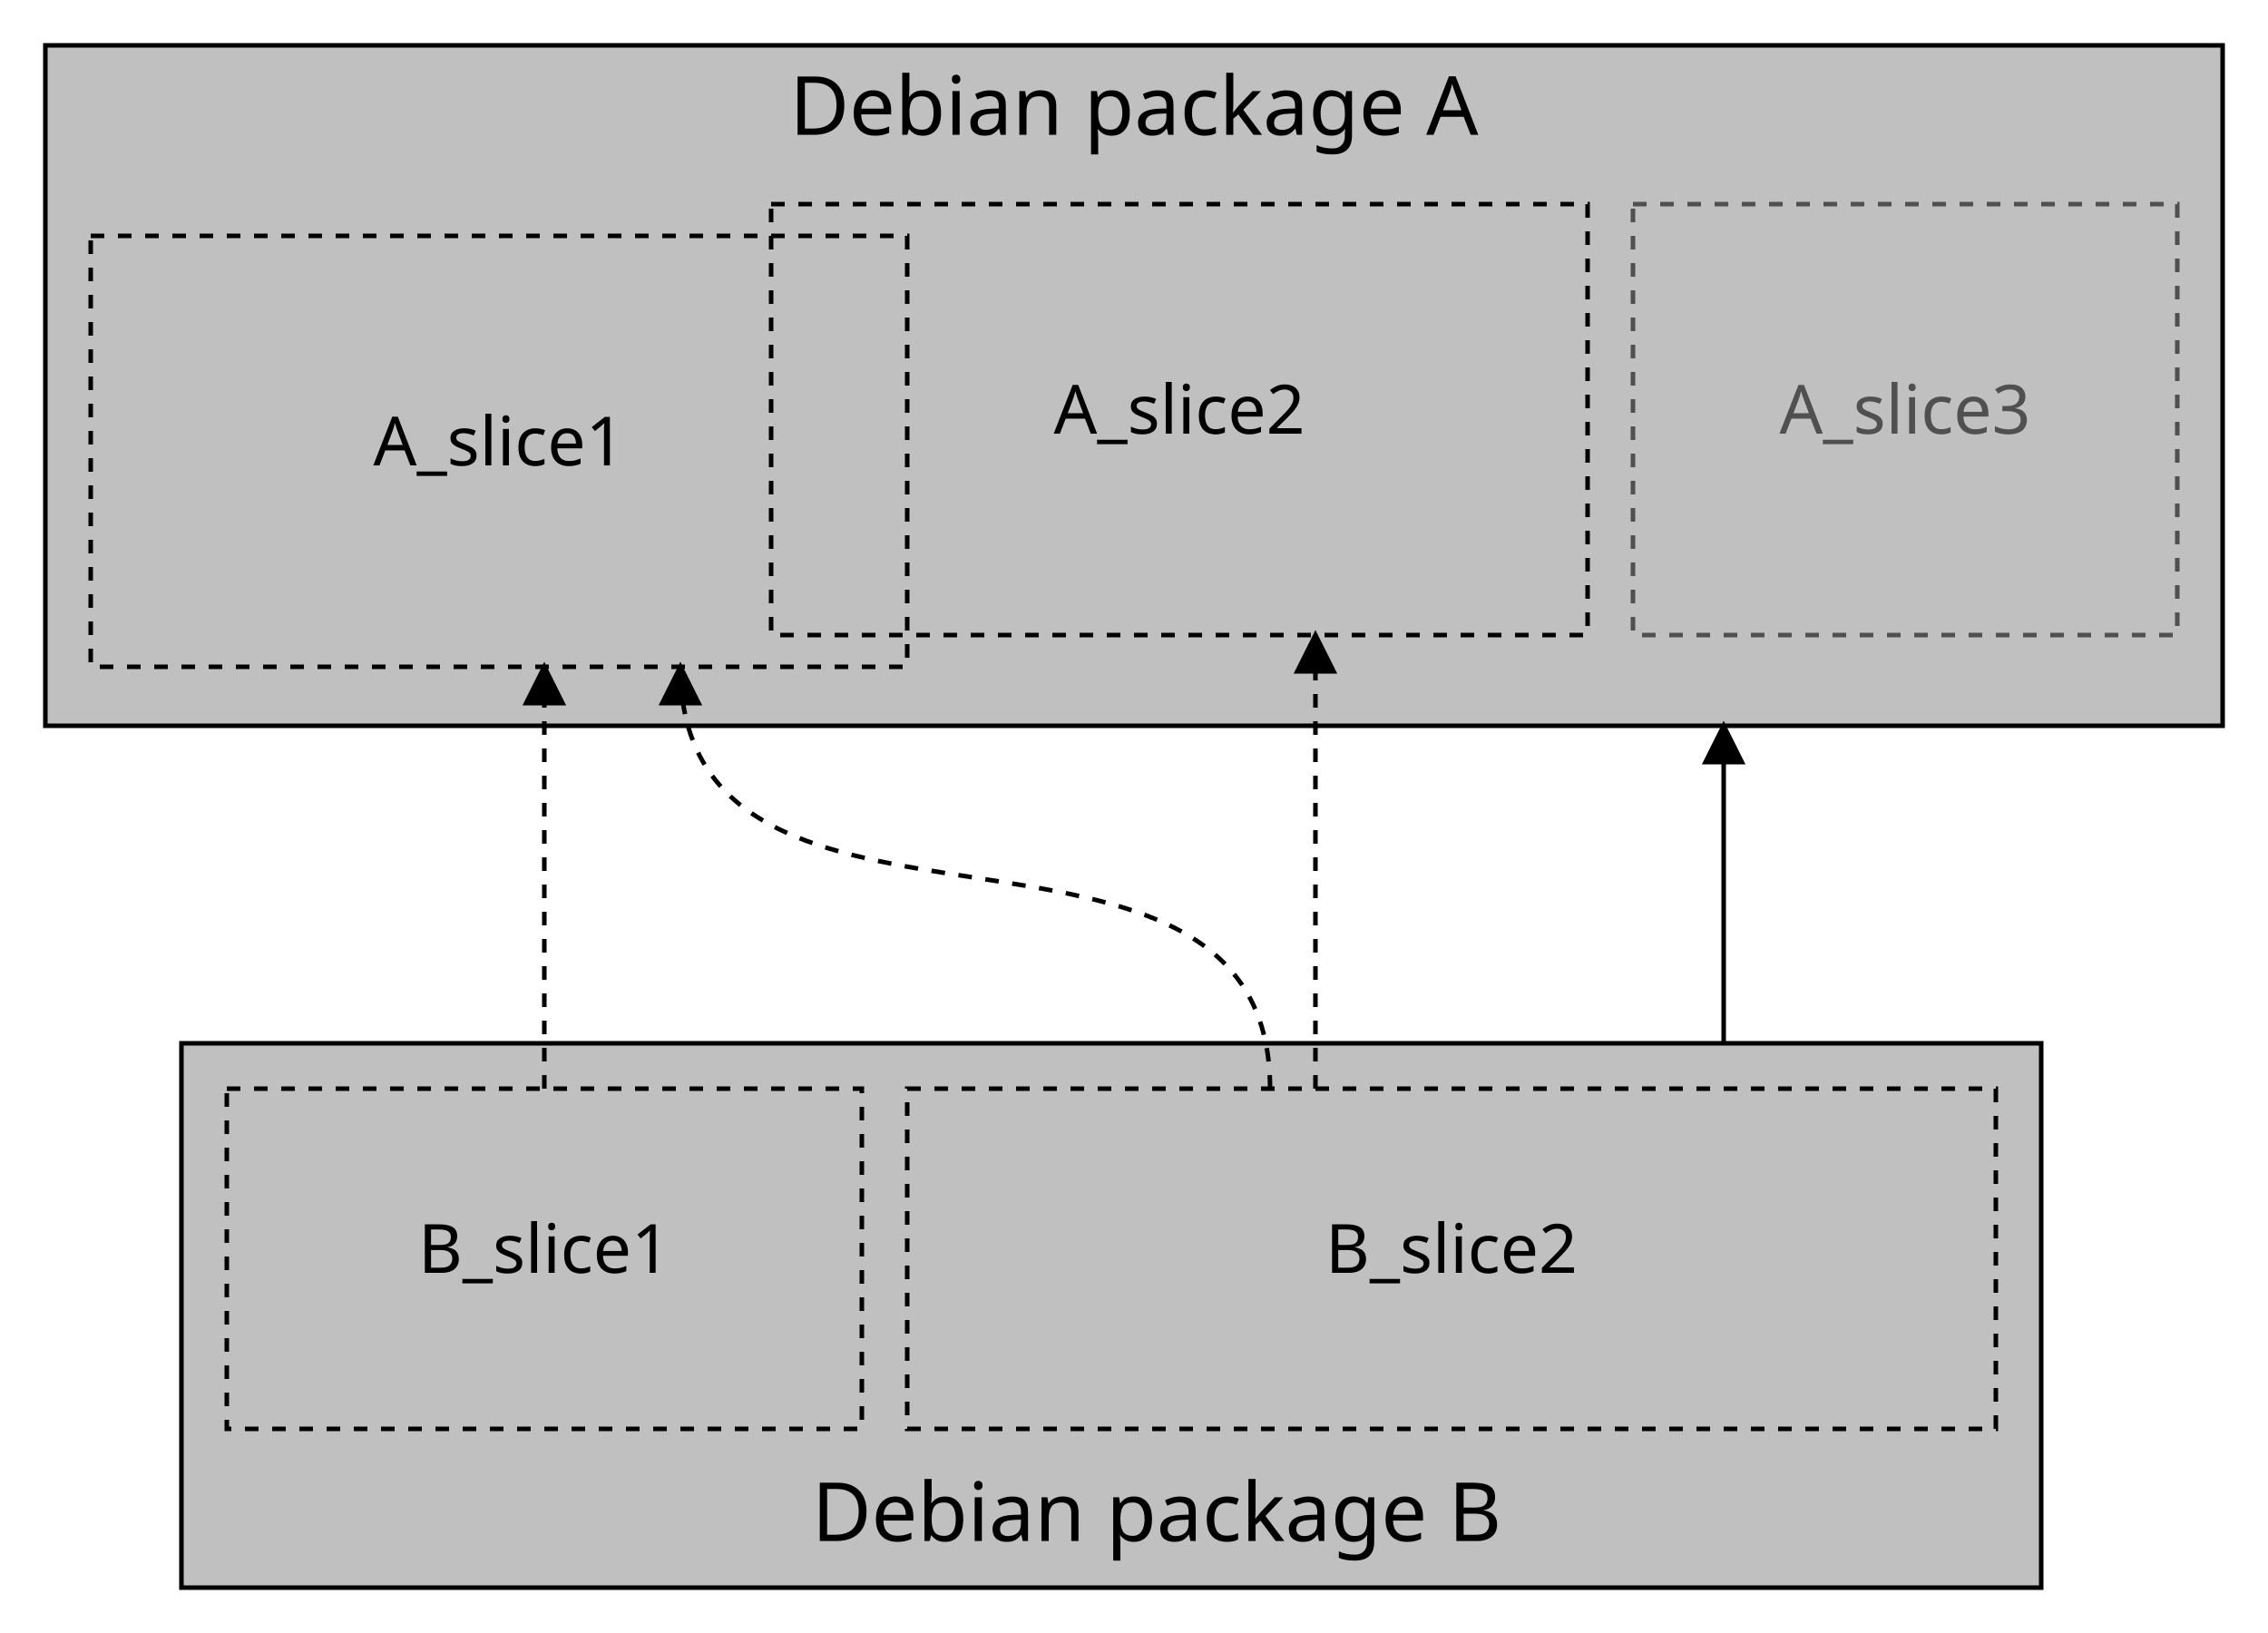
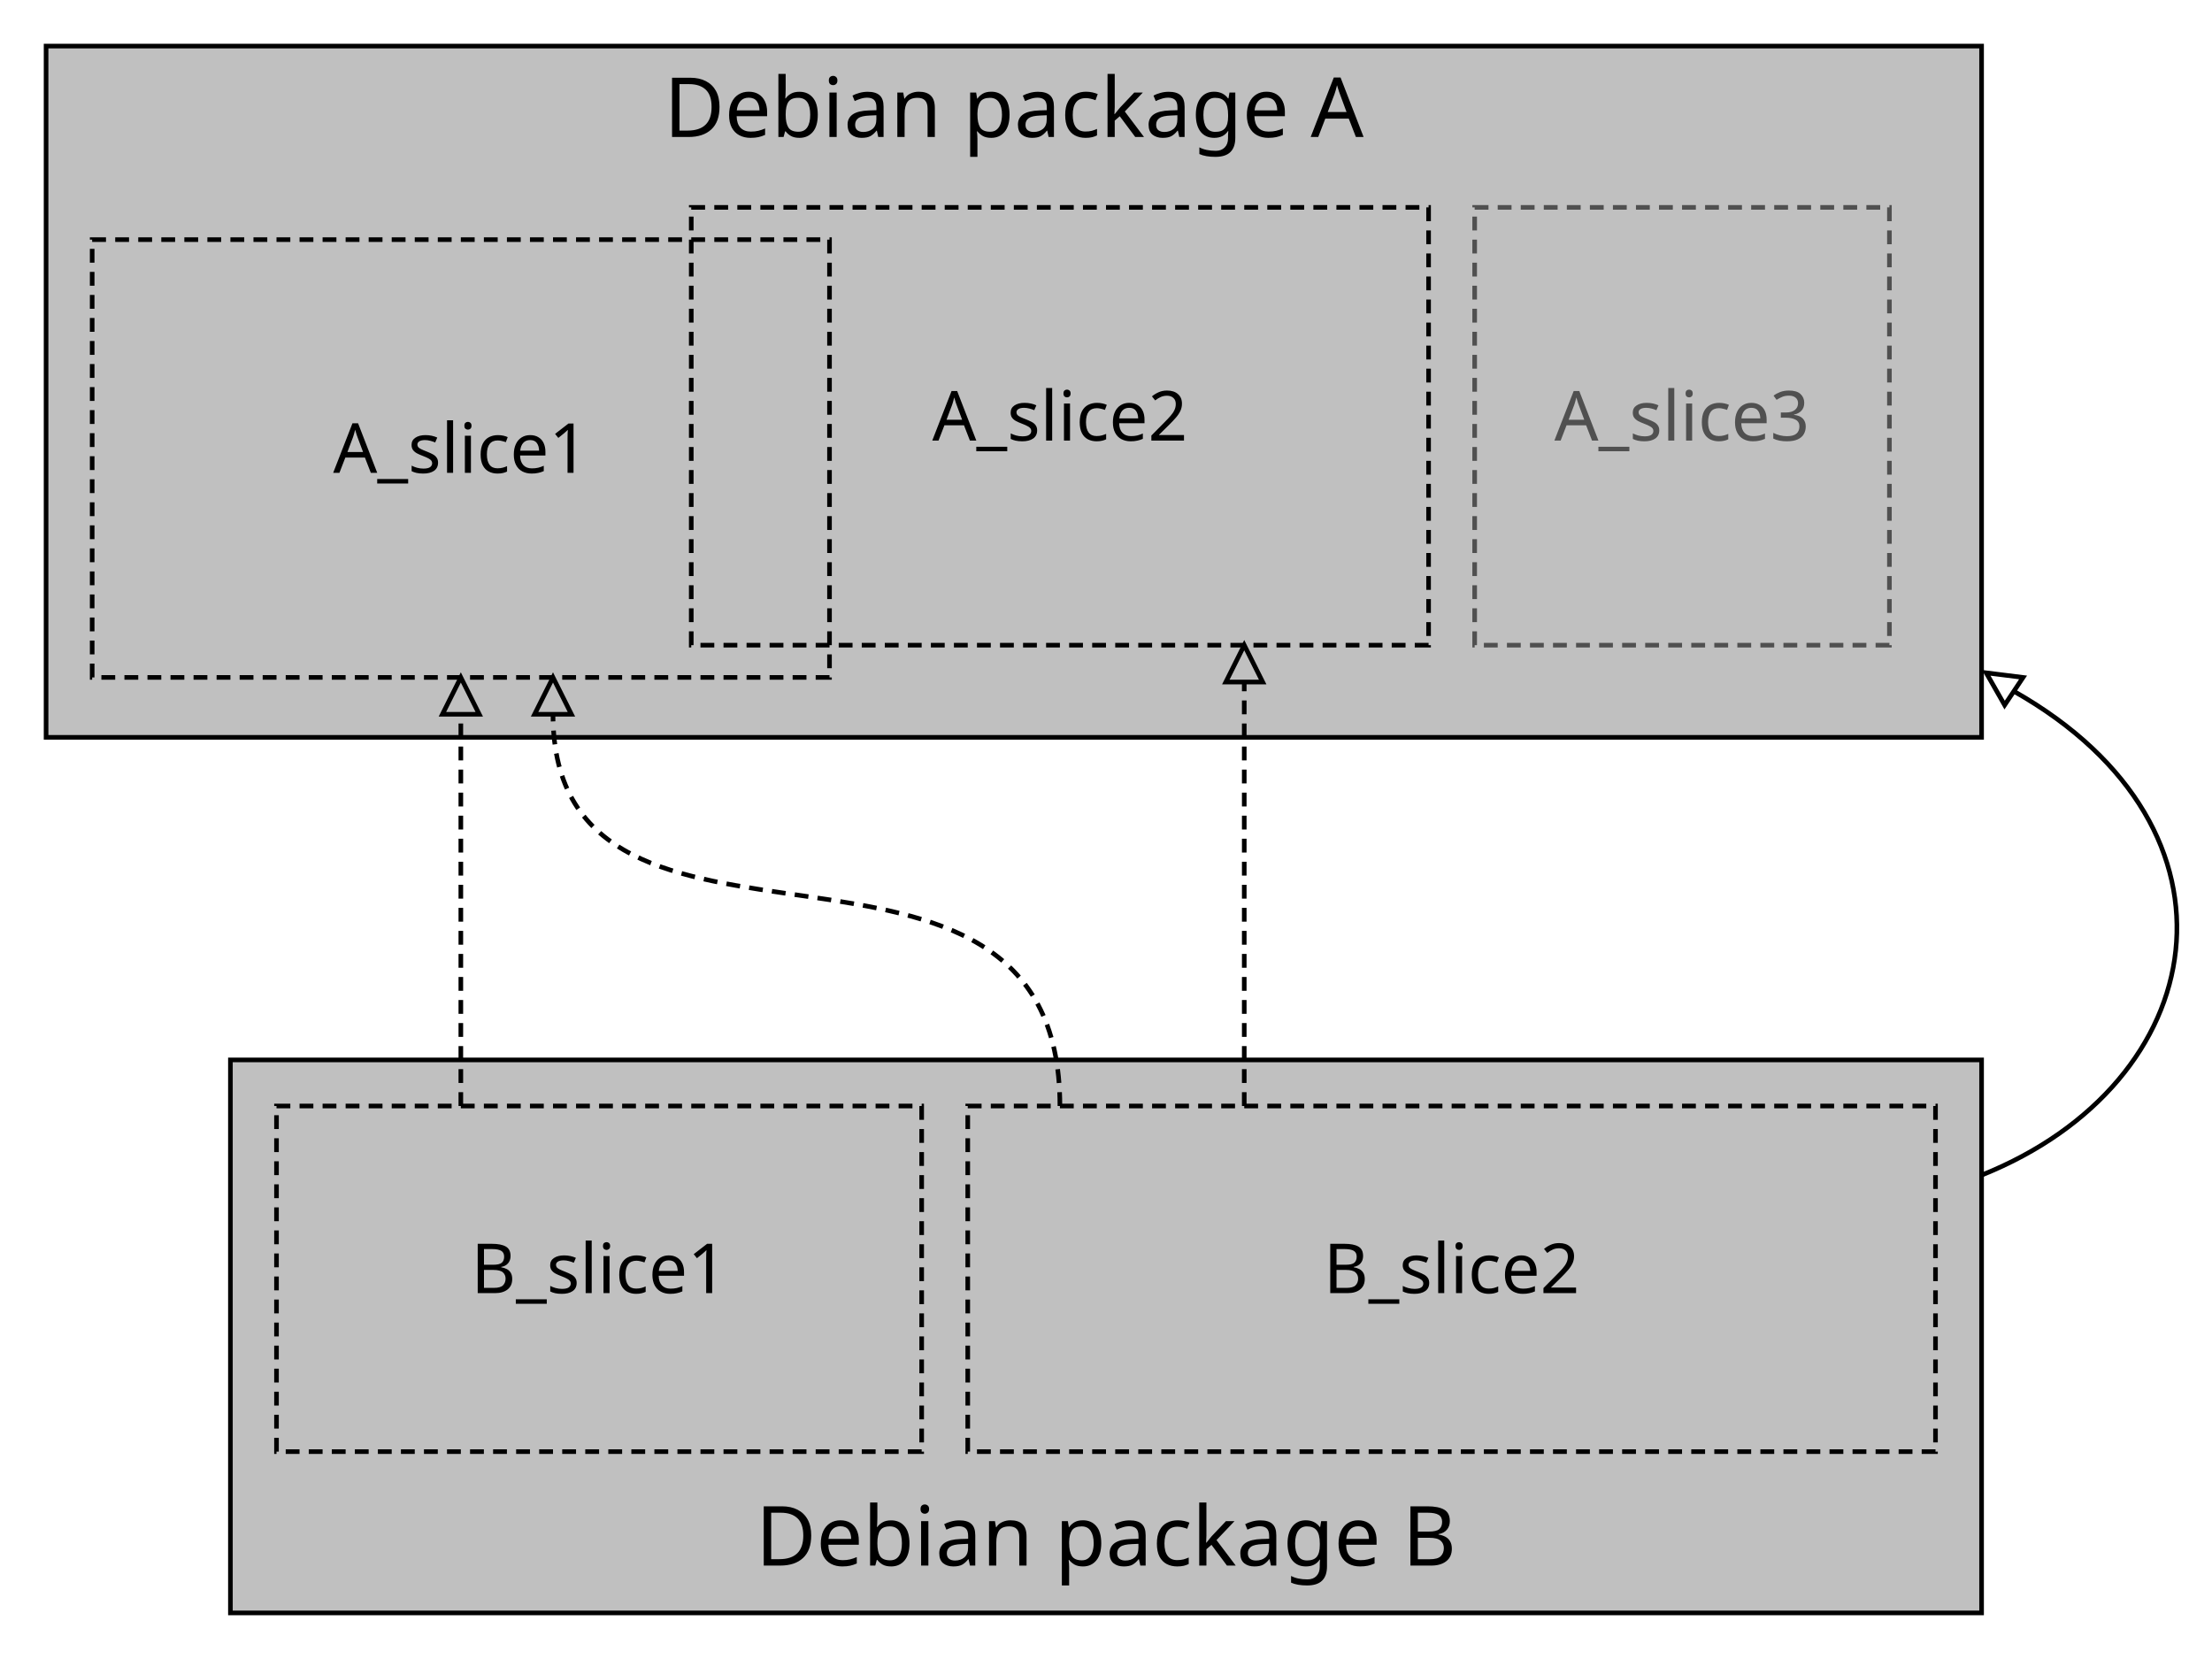
- <svg xmlns="http://www.w3.org/2000/svg" height="360" width="500" version="1.1" viewBox="0 0 500 360">
-   <rect x="0" y="0" width="500" height="360" fill="none" />
+ <svg xmlns="http://www.w3.org/2000/svg" height="360" width="480" version="1.1" viewBox="0 0 480 360">
+   <rect x="0" y="0" width="480" height="360" fill="none" />
  <g transform="translate(0, 0)">
-     <rect x="10" y="10" width="480" height="150" stroke="black" fill="#c0c0c0" />
-     <text x="250" y="35" font-family="Ubuntu" font-size="18" text-anchor="middle" dominant-baseline="text-after-edge" fill="black">Debian package A</text>
-     <rect x="20" y="52" width="180" height="95" stroke="black" fill="none" stroke-dasharray="3,3" />
-     <text x="110" y="107" font-family="Ubuntu" font-size="15" text-anchor="middle" dominant-baseline="text-after-edge" fill="black">A_slice1</text>
-     <rect x="170" y="45" width="180" height="95" stroke="black" fill="none" stroke-dasharray="3,3" />
-     <text x="260" y="100" font-family="Ubuntu" font-size="15" text-anchor="middle" dominant-baseline="text-after-edge" fill="black">A_slice2</text>
-     <rect x="360" y="45" width="120" height="95" stroke="#505050" fill="none" stroke-dasharray="3,3" />
-     <text x="420" y="100" font-family="Ubuntu" font-size="15" text-anchor="middle" dominant-baseline="text-after-edge" fill="#505050">A_slice3</text>
+     <rect x="10" y="10" width="420" height="150" stroke="black" fill="#c0c0c0" />
+     <text x="220" y="35" font-family="Ubuntu" font-size="18" text-anchor="middle" dominant-baseline="text-after-edge" fill="black">Debian package A</text>
+     <rect x="20" y="52" width="160" height="95" stroke="black" fill="none" stroke-dasharray="3,2" />
+     <text x="100" y="107" font-family="Ubuntu" font-size="15" text-anchor="middle" dominant-baseline="text-after-edge" fill="black">A_slice1</text>
+     <rect x="150" y="45" width="160" height="95" stroke="black" fill="none" stroke-dasharray="3,2" />
+     <text x="230" y="100" font-family="Ubuntu" font-size="15" text-anchor="middle" dominant-baseline="text-after-edge" fill="black">A_slice2</text>
+     <rect x="320" y="45" width="90" height="95" stroke="#505050" fill="none" stroke-dasharray="3,2" />
+     <text x="365" y="100" font-family="Ubuntu" font-size="15" text-anchor="middle" dominant-baseline="text-after-edge" fill="#505050">A_slice3</text>
  </g>
-   <g transform="translate(30, 220)">
-     <rect x="10" y="10" width="410" height="120" stroke="black" fill="#c0c0c0" />
-     <text x="225" y="125" font-family="Ubuntu" font-size="18" text-anchor="middle" dominant-baseline="text-after-edge" fill="black">Debian package B</text>
-     <rect x="20" y="20" width="140" height="75" stroke="black" fill="none" stroke-dasharray="3,3" />
+   <g transform="translate(40, 220)">
+     <rect x="10" y="10" width="380" height="120" stroke="black" fill="#c0c0c0" />
+     <text x="200" y="125" font-family="Ubuntu" font-size="18" text-anchor="middle" dominant-baseline="text-after-edge" fill="black">Debian package B</text>
+     <rect x="20" y="20" width="140" height="75" stroke="black" fill="none" stroke-dasharray="3,2" />
    <text x="90" y="65" font-family="Ubuntu" font-size="15" text-anchor="middle" dominant-baseline="text-after-edge" fill="black">B_slice1</text>
-     <rect x="170" y="20" width="240" height="75" stroke="black" fill="none" stroke-dasharray="3,3" />
-     <text x="290" y="65" font-family="Ubuntu" font-size="15" text-anchor="middle" dominant-baseline="text-after-edge" fill="black">B_slice2</text>
-     <path d="M 90,20 l 0,-93" stroke="black" fill="none" stroke-dasharray="3,3" />
-     <path d="M 90,-73 l 4,8 -8,0 z" stroke="black" fill="black" />
-     <path d="M 250,20 c 0,-73 -130,-20 -130,-93" stroke="black" fill="none" stroke-dasharray="3,3" />
-     <path d="M 120,-73 l 4,8 -8,0 z" stroke="black" fill="black" />
-     <path d="M 260,20 l 0,-100" stroke="black" fill="none" stroke-dasharray="3,3" />
-     <path d="M 260,-80 l 4,8 -8,0 z" stroke="black" fill="black" />
-     <path d="M 350,10 l 0,-70" stroke="black" fill="none" />
-     <path d="M 350,-60 l 4,8 -8,0 z" stroke="black" fill="black" />
+     <rect x="170" y="20" width="210" height="75" stroke="black" fill="none" stroke-dasharray="3,2" />
+     <text x="275" y="65" font-family="Ubuntu" font-size="15" text-anchor="middle" dominant-baseline="text-after-edge" fill="black">B_slice2</text>
+     <path d="M 60,20 l 0,-85" stroke="black" fill="none" stroke-dasharray="3,2" />
+     <path d="M 60,-73 l 4,8 -8,0 z" stroke="black" fill="none" />
+     <path d="M 190,20 c 0,-73 -110,-20 -110,-85" stroke="black" fill="none" stroke-dasharray="3,2" />
+     <path d="M 80,-73 l 4,8 -8,0 z" stroke="black" fill="none" />
+     <path d="M 230,20 l 0,-92" stroke="black" fill="none" stroke-dasharray="3,2" />
+     <path d="M 230,-80 l 4,8 -8,0 z" stroke="black" fill="none" />
+     <path d="M 390,35 c 50,-20 60,-75 7,-105" stroke="black" fill="none" />
+     <path d="M 397,-70 l 2,-3 -8,-1 4,7 z" stroke="black" fill="none" />
  </g>
</svg>
